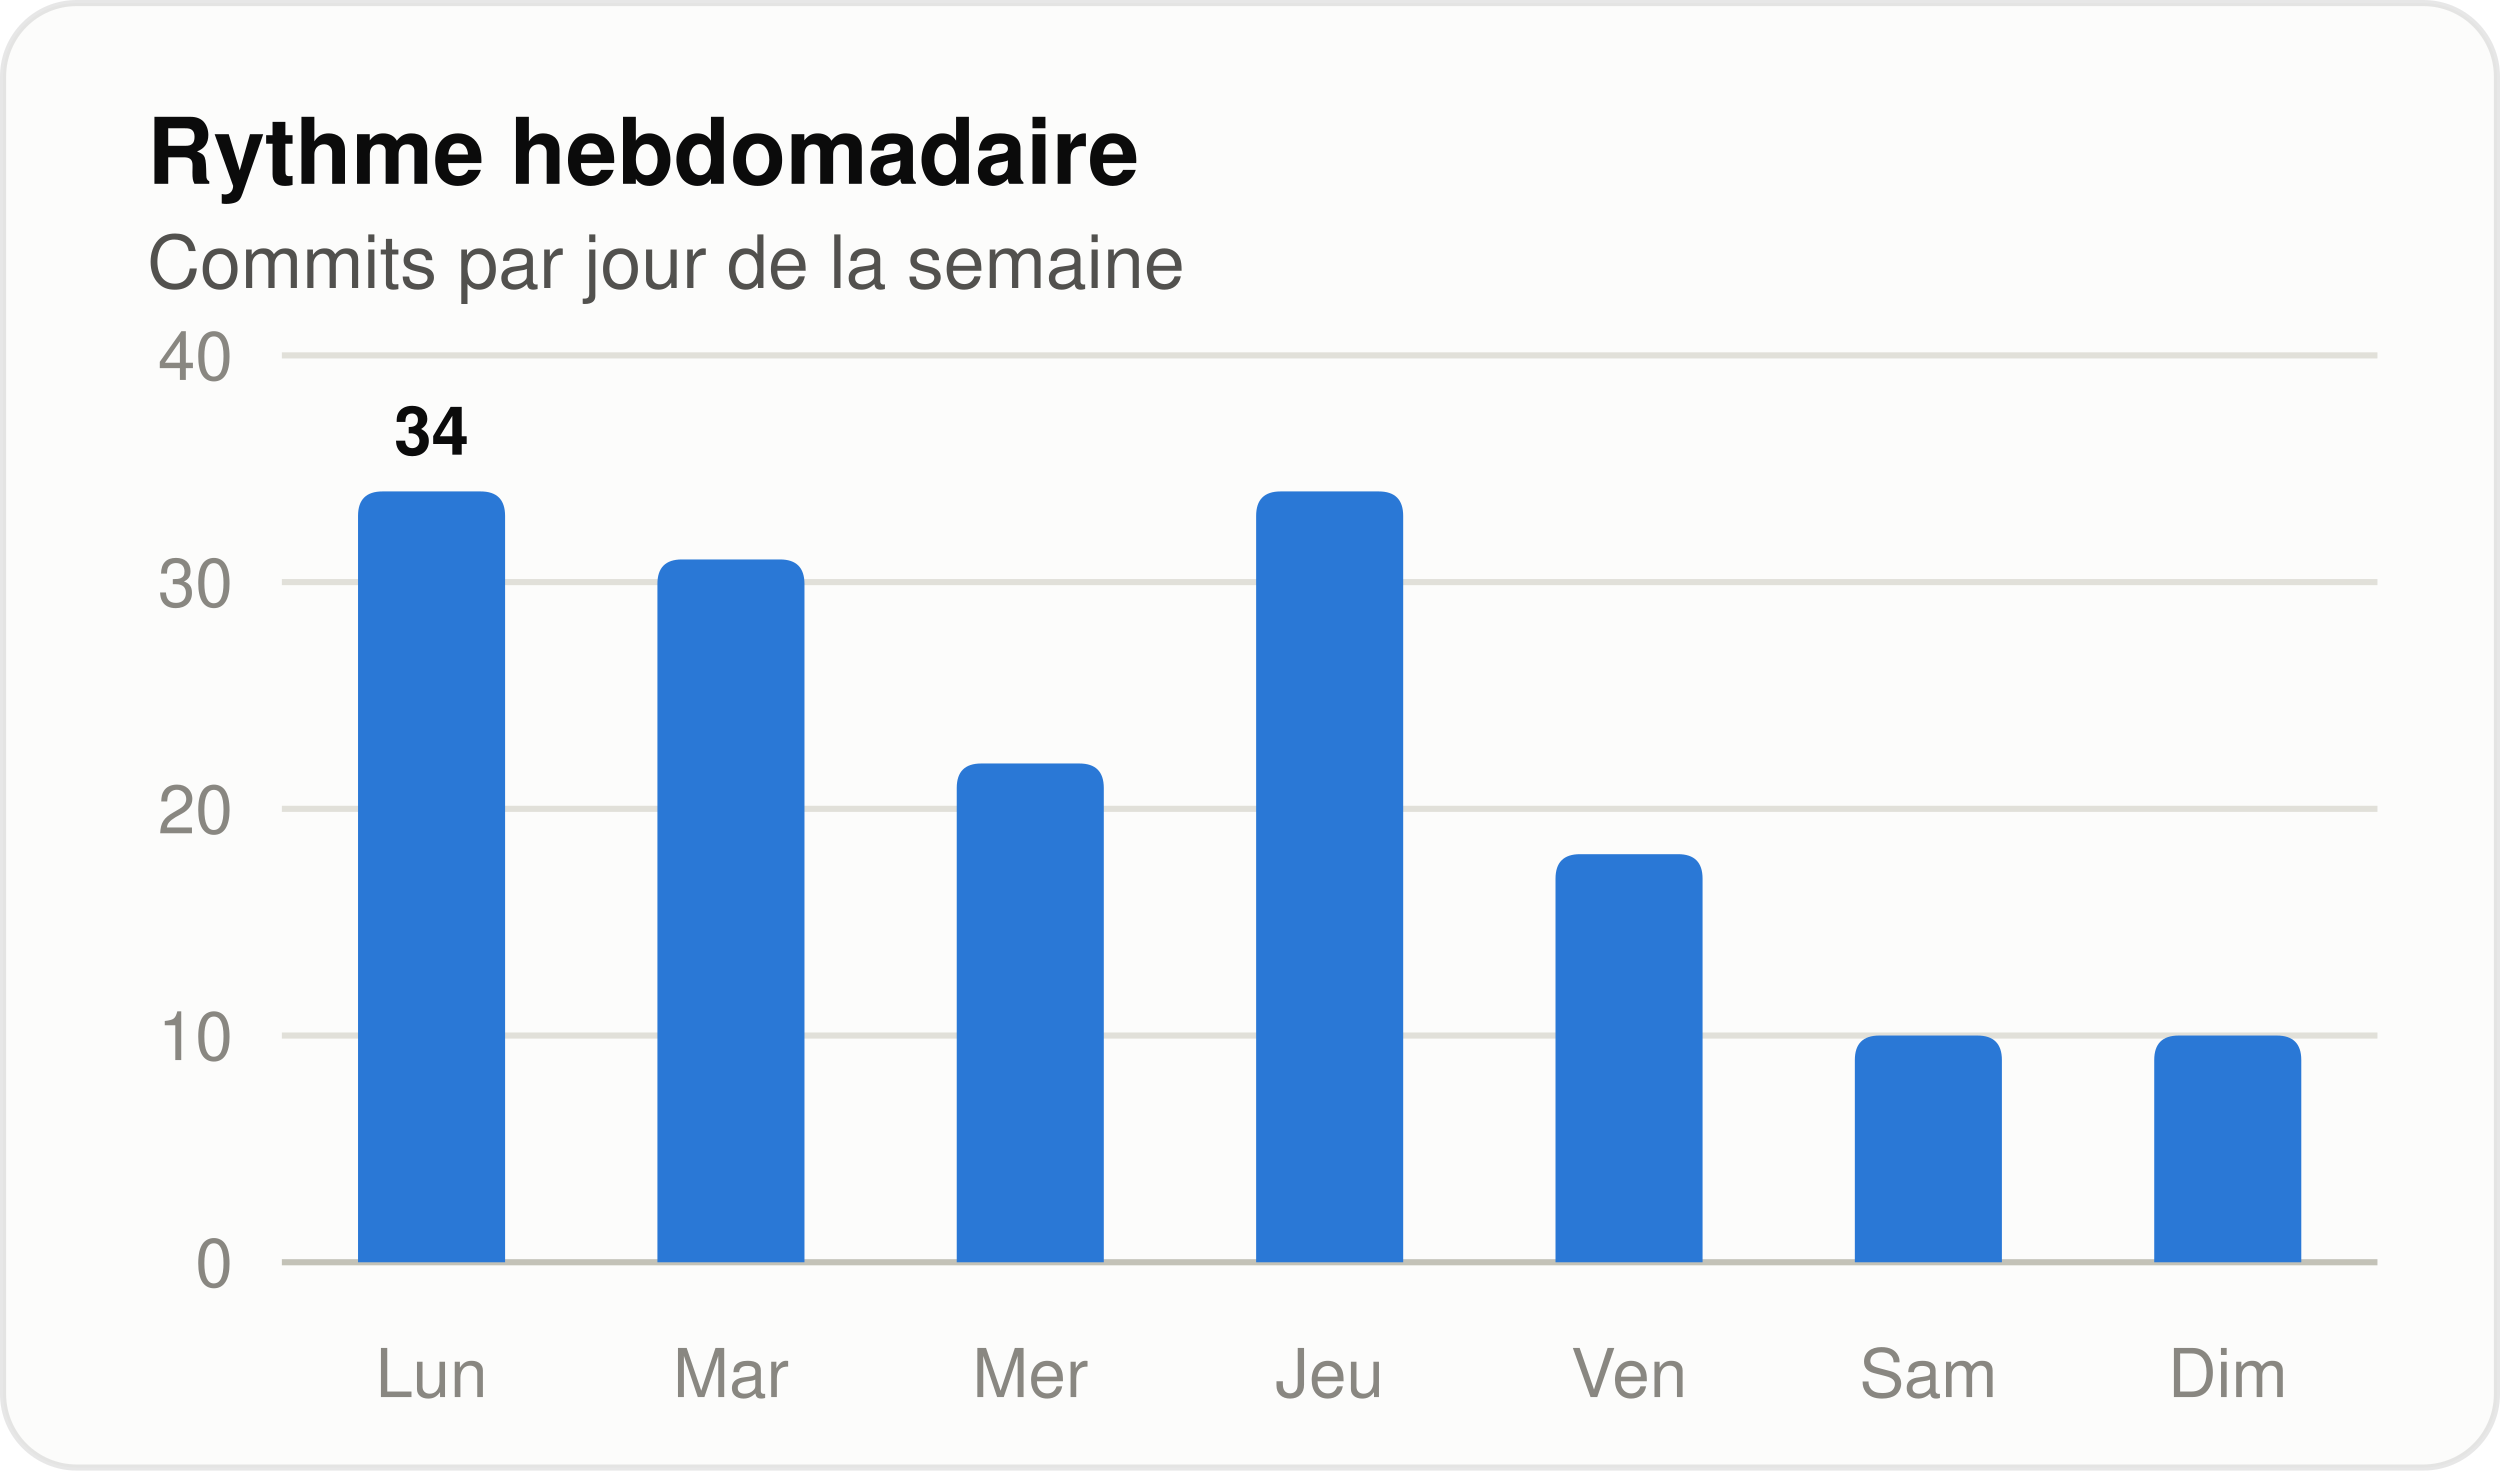
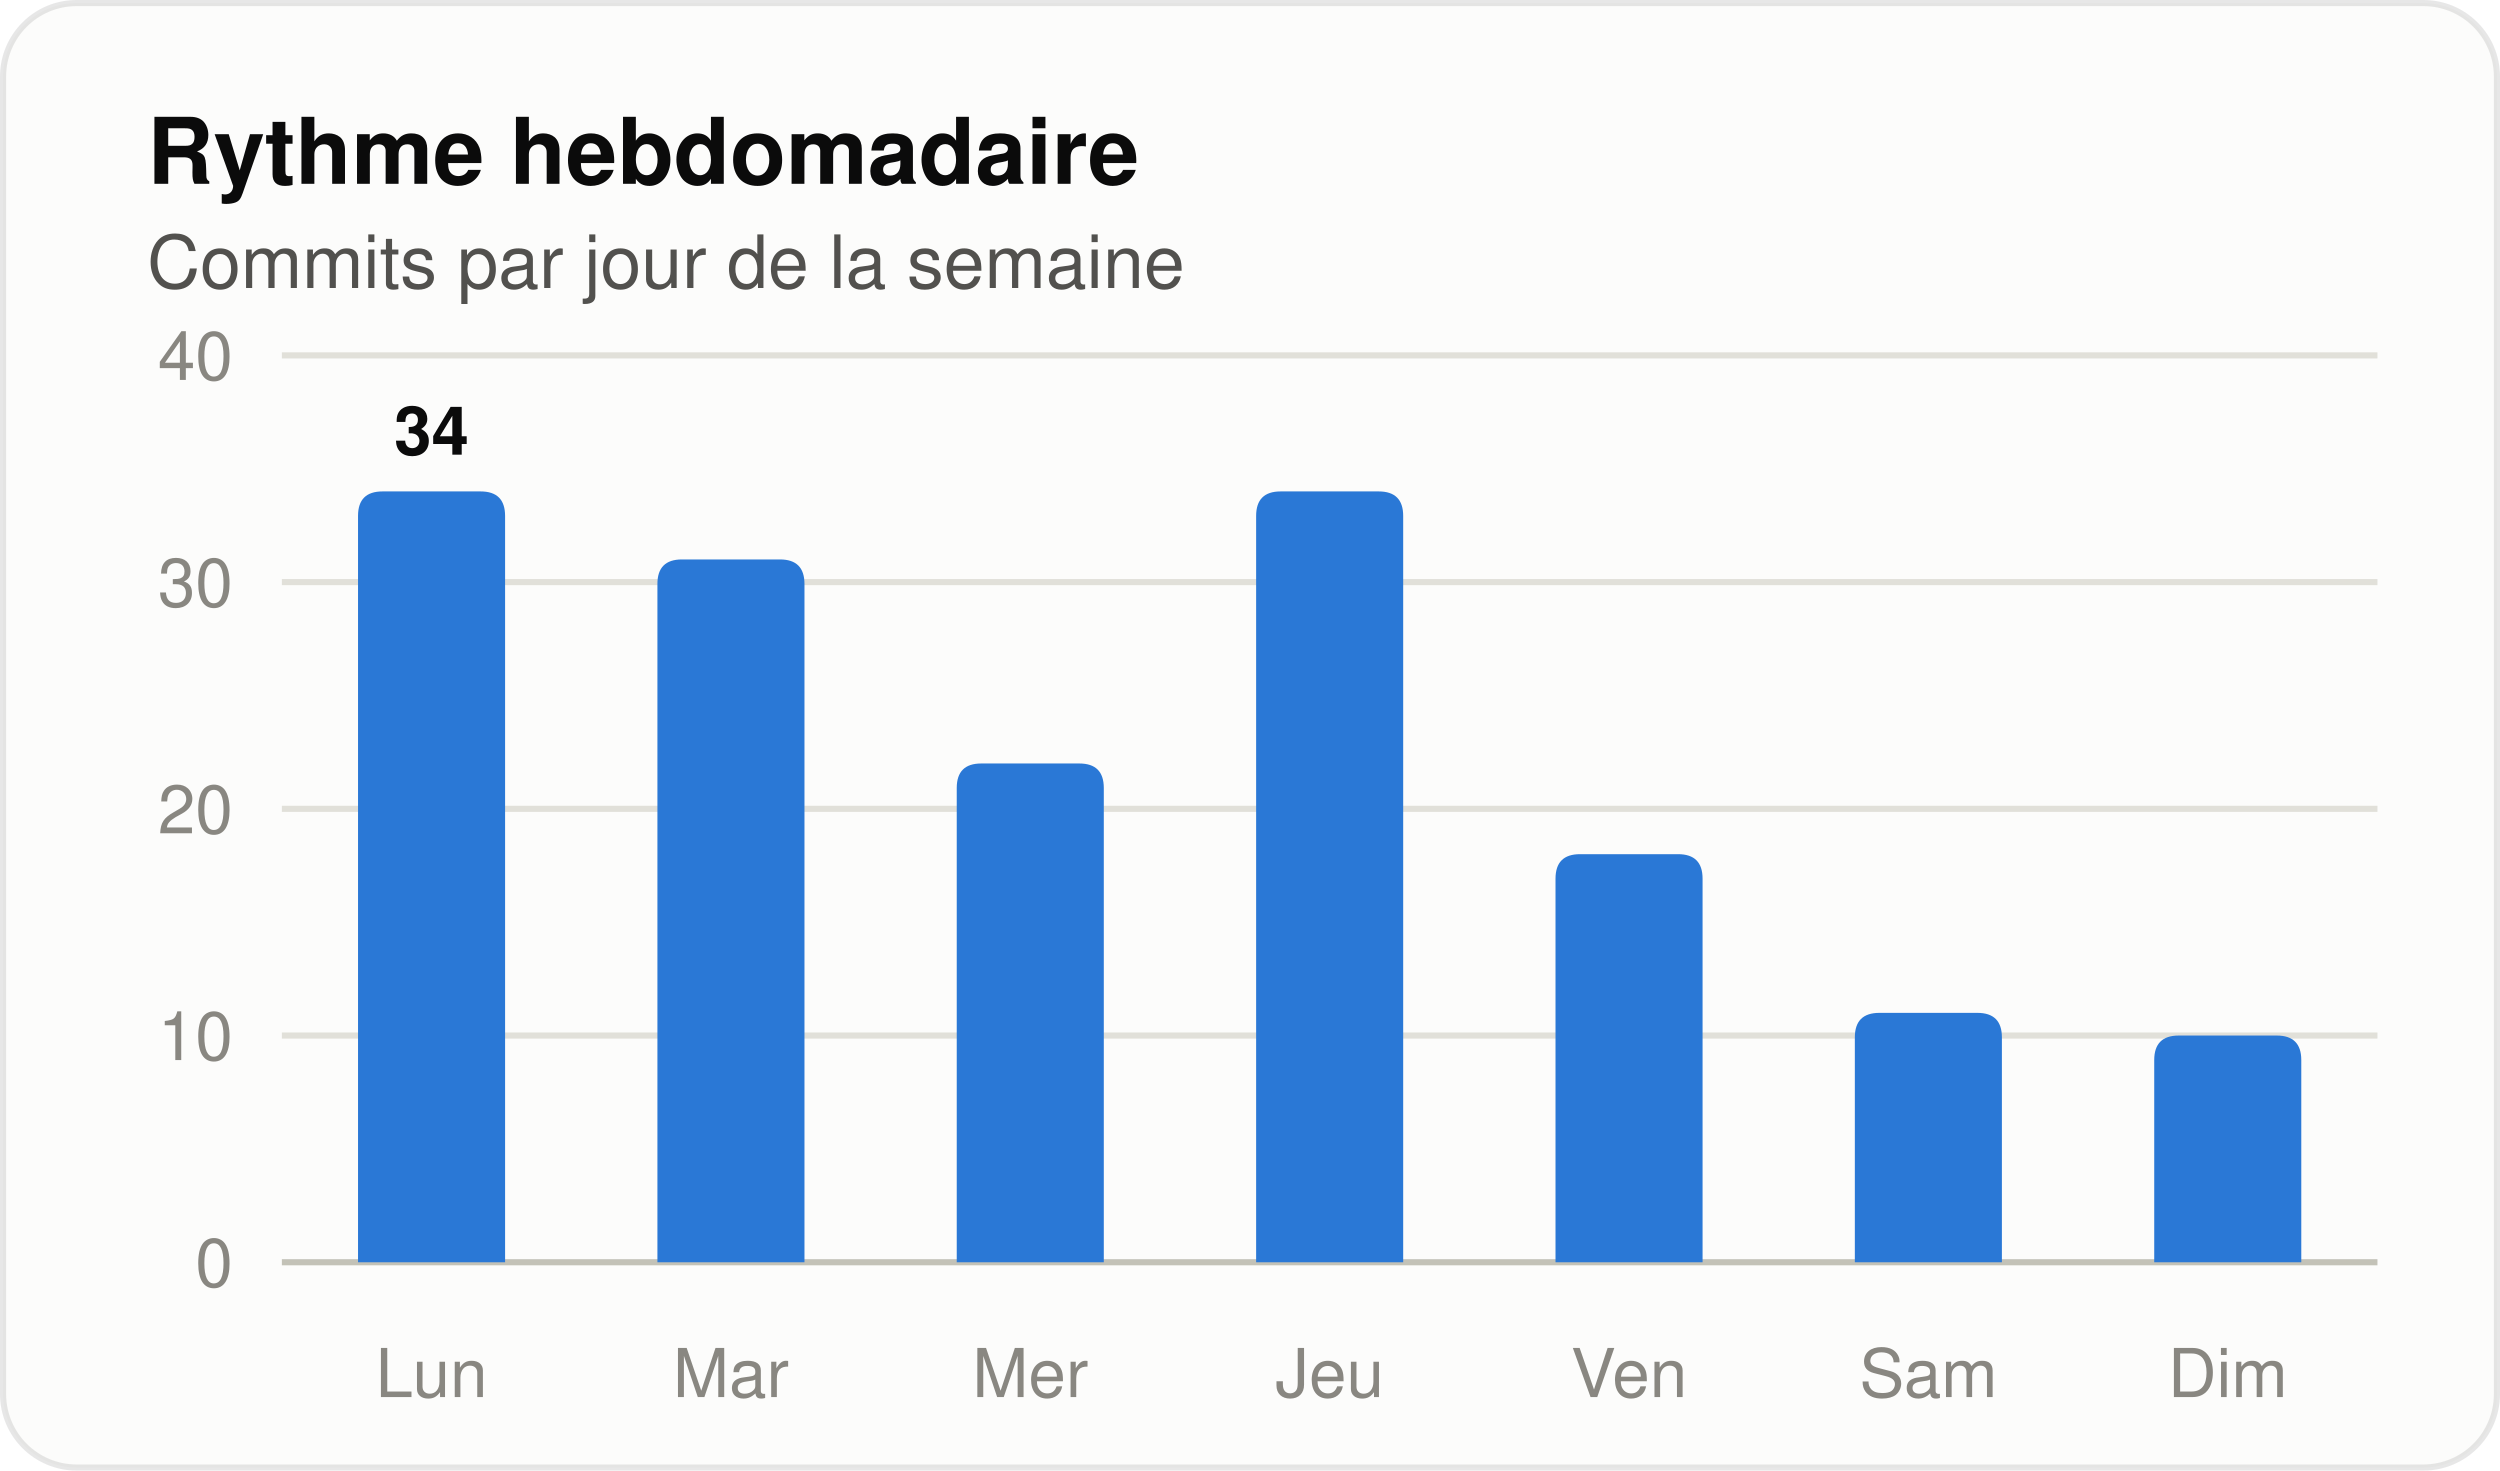
<svg xmlns="http://www.w3.org/2000/svg" width="408" height="240" viewBox="0 0 408 240" role="img" aria-label="Histogramme des commits par jour de la semaine" font-family="system-ui, 'Segoe UI', Ubuntu, Helvetica, Arial, sans-serif">
  <rect x="0.5" y="0.5" width="407" height="239" rx="12" fill="#fcfcfb" stroke="rgba(11,11,11,0.10)" />
  <text x="24" y="30" font-size="15" fill="#0b0b0b" font-weight="600">Rythme hebdomadaire</text>
  <text x="24" y="47" font-size="12" fill="#52514e">Commits par jour de la semaine</text>
  <line x1="46" y1="206.0" x2="388" y2="206.0" stroke="#c3c2b7" stroke-width="1" />
  <text x="38" y="210" font-size="11" fill="#898781" text-anchor="end" font-variant-numeric="tabular-nums">0</text>
  <line x1="46" y1="169.0" x2="388" y2="169.0" stroke="#e1e0d9" stroke-width="1" />
  <text x="38" y="173" font-size="11" fill="#898781" text-anchor="end" font-variant-numeric="tabular-nums">10</text>
  <line x1="46" y1="132.0" x2="388" y2="132.0" stroke="#e1e0d9" stroke-width="1" />
  <text x="38" y="136" font-size="11" fill="#898781" text-anchor="end" font-variant-numeric="tabular-nums">20</text>
  <line x1="46" y1="95.0" x2="388" y2="95.0" stroke="#e1e0d9" stroke-width="1" />
  <text x="38" y="99" font-size="11" fill="#898781" text-anchor="end" font-variant-numeric="tabular-nums">30</text>
  <line x1="46" y1="58.0" x2="388" y2="58.0" stroke="#e1e0d9" stroke-width="1" />
  <text x="38" y="62" font-size="11" fill="#898781" text-anchor="end" font-variant-numeric="tabular-nums">40</text>
  <path d="M 58.43 206.00 V 84.20 Q 58.43 80.20 62.43 80.20 H 78.43 Q 82.43 80.20 82.43 84.20 V 206.00 Z" fill="#2a78d6" />
  <text x="70.429" y="74.2" font-size="11" fill="#0b0b0b" font-weight="600" text-anchor="middle">34</text>
  <text x="70.429" y="228" font-size="11" fill="#898781" text-anchor="middle">Lun</text>
  <path d="M 107.29 206.00 V 95.30 Q 107.29 91.30 111.29 91.30 H 127.29 Q 131.29 91.30 131.29 95.30 V 206.00 Z" fill="#2a78d6" />
  <text x="119.286" y="228" font-size="11" fill="#898781" text-anchor="middle">Mar</text>
  <path d="M 156.14 206.00 V 128.60 Q 156.14 124.60 160.14 124.60 H 176.14 Q 180.14 124.60 180.14 128.60 V 206.00 Z" fill="#2a78d6" />
  <text x="168.143" y="228" font-size="11" fill="#898781" text-anchor="middle">Mer</text>
  <path d="M 205.00 206.00 V 84.20 Q 205.00 80.20 209.00 80.20 H 225.00 Q 229.00 80.20 229.00 84.20 V 206.00 Z" fill="#2a78d6" />
  <text x="217" y="228" font-size="11" fill="#898781" text-anchor="middle">Jeu</text>
  <path d="M 253.86 206.00 V 143.40 Q 253.86 139.40 257.86 139.40 H 273.86 Q 277.86 139.40 277.86 143.40 V 206.00 Z" fill="#2a78d6" />
  <text x="265.857" y="228" font-size="11" fill="#898781" text-anchor="middle">Ven</text>
-   <path d="M 302.71 206.00 V 173.00 Q 302.71 169.00 306.71 169.00 H 322.71 Q 326.71 169.00 326.71 173.00 V 206.00 Z" fill="#2a78d6" />
+   <path d="M 302.71 206.00 V 169.30 Q 302.71 165.30 306.71 165.30 H 322.71 Q 326.71 165.30 326.71 169.30 V 206.00 Z" fill="#2a78d6" />
  <text x="314.714" y="228" font-size="11" fill="#898781" text-anchor="middle">Sam</text>
  <path d="M 351.57 206.00 V 173.00 Q 351.57 169.00 355.57 169.00 H 371.57 Q 375.57 169.00 375.57 173.00 V 206.00 Z" fill="#2a78d6" />
  <text x="363.571" y="228" font-size="11" fill="#898781" text-anchor="middle">Dim</text>
</svg>
